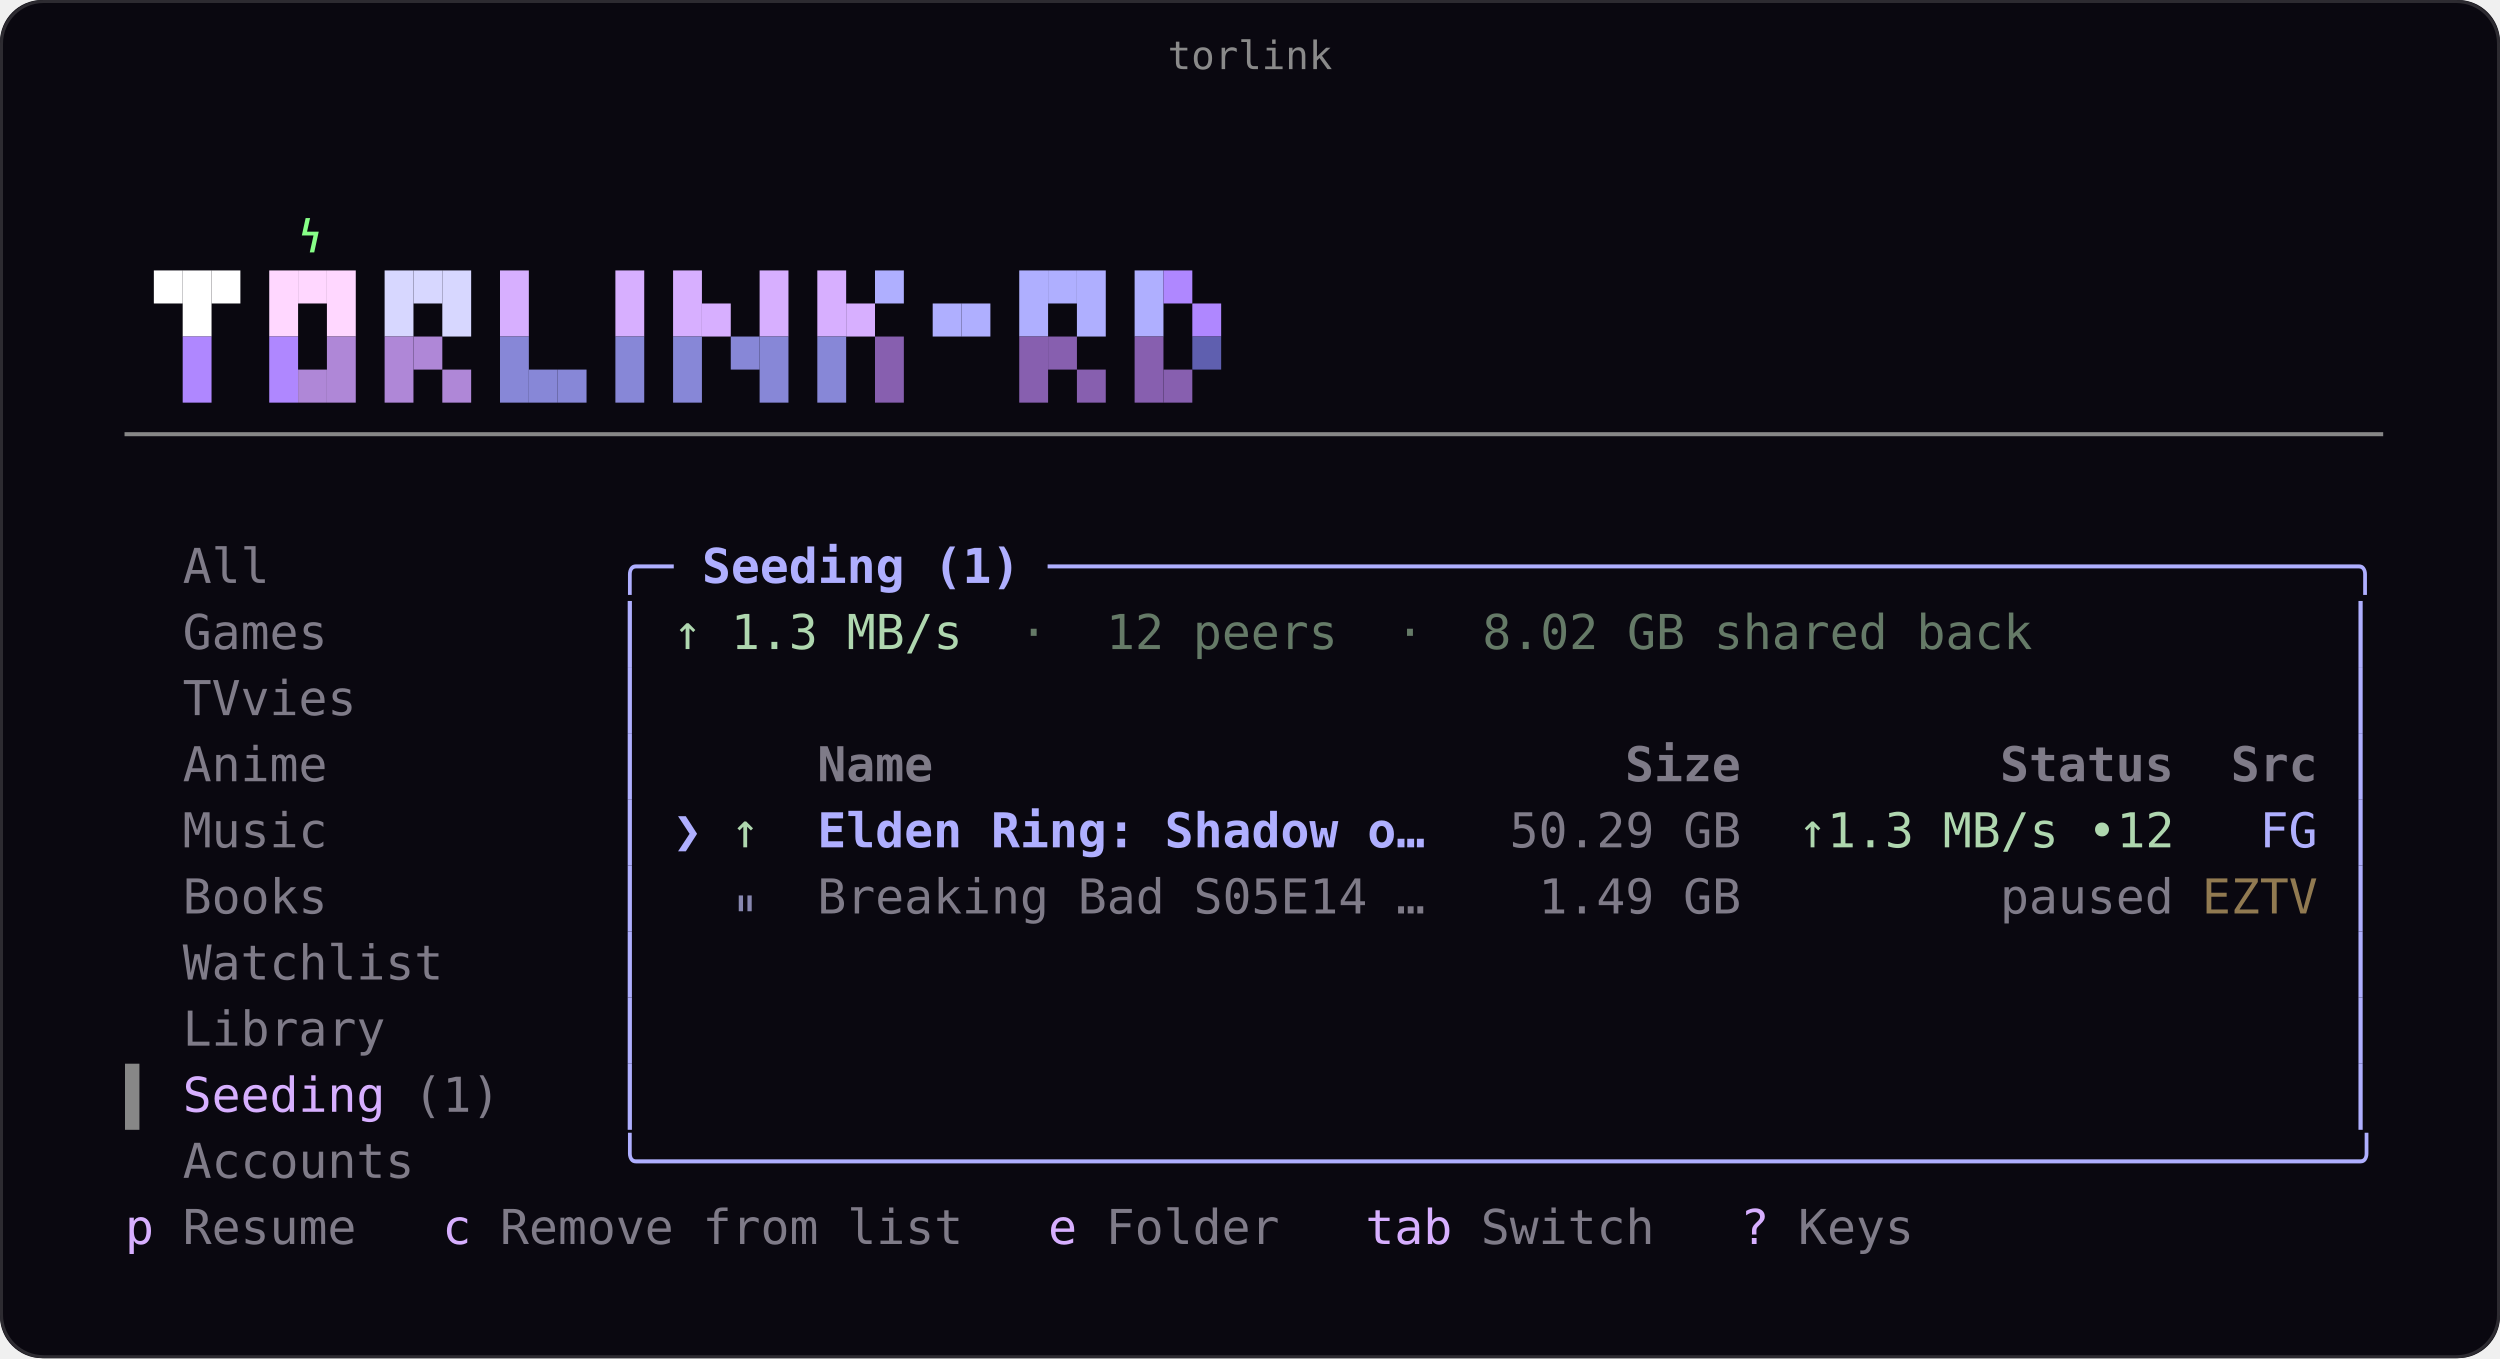
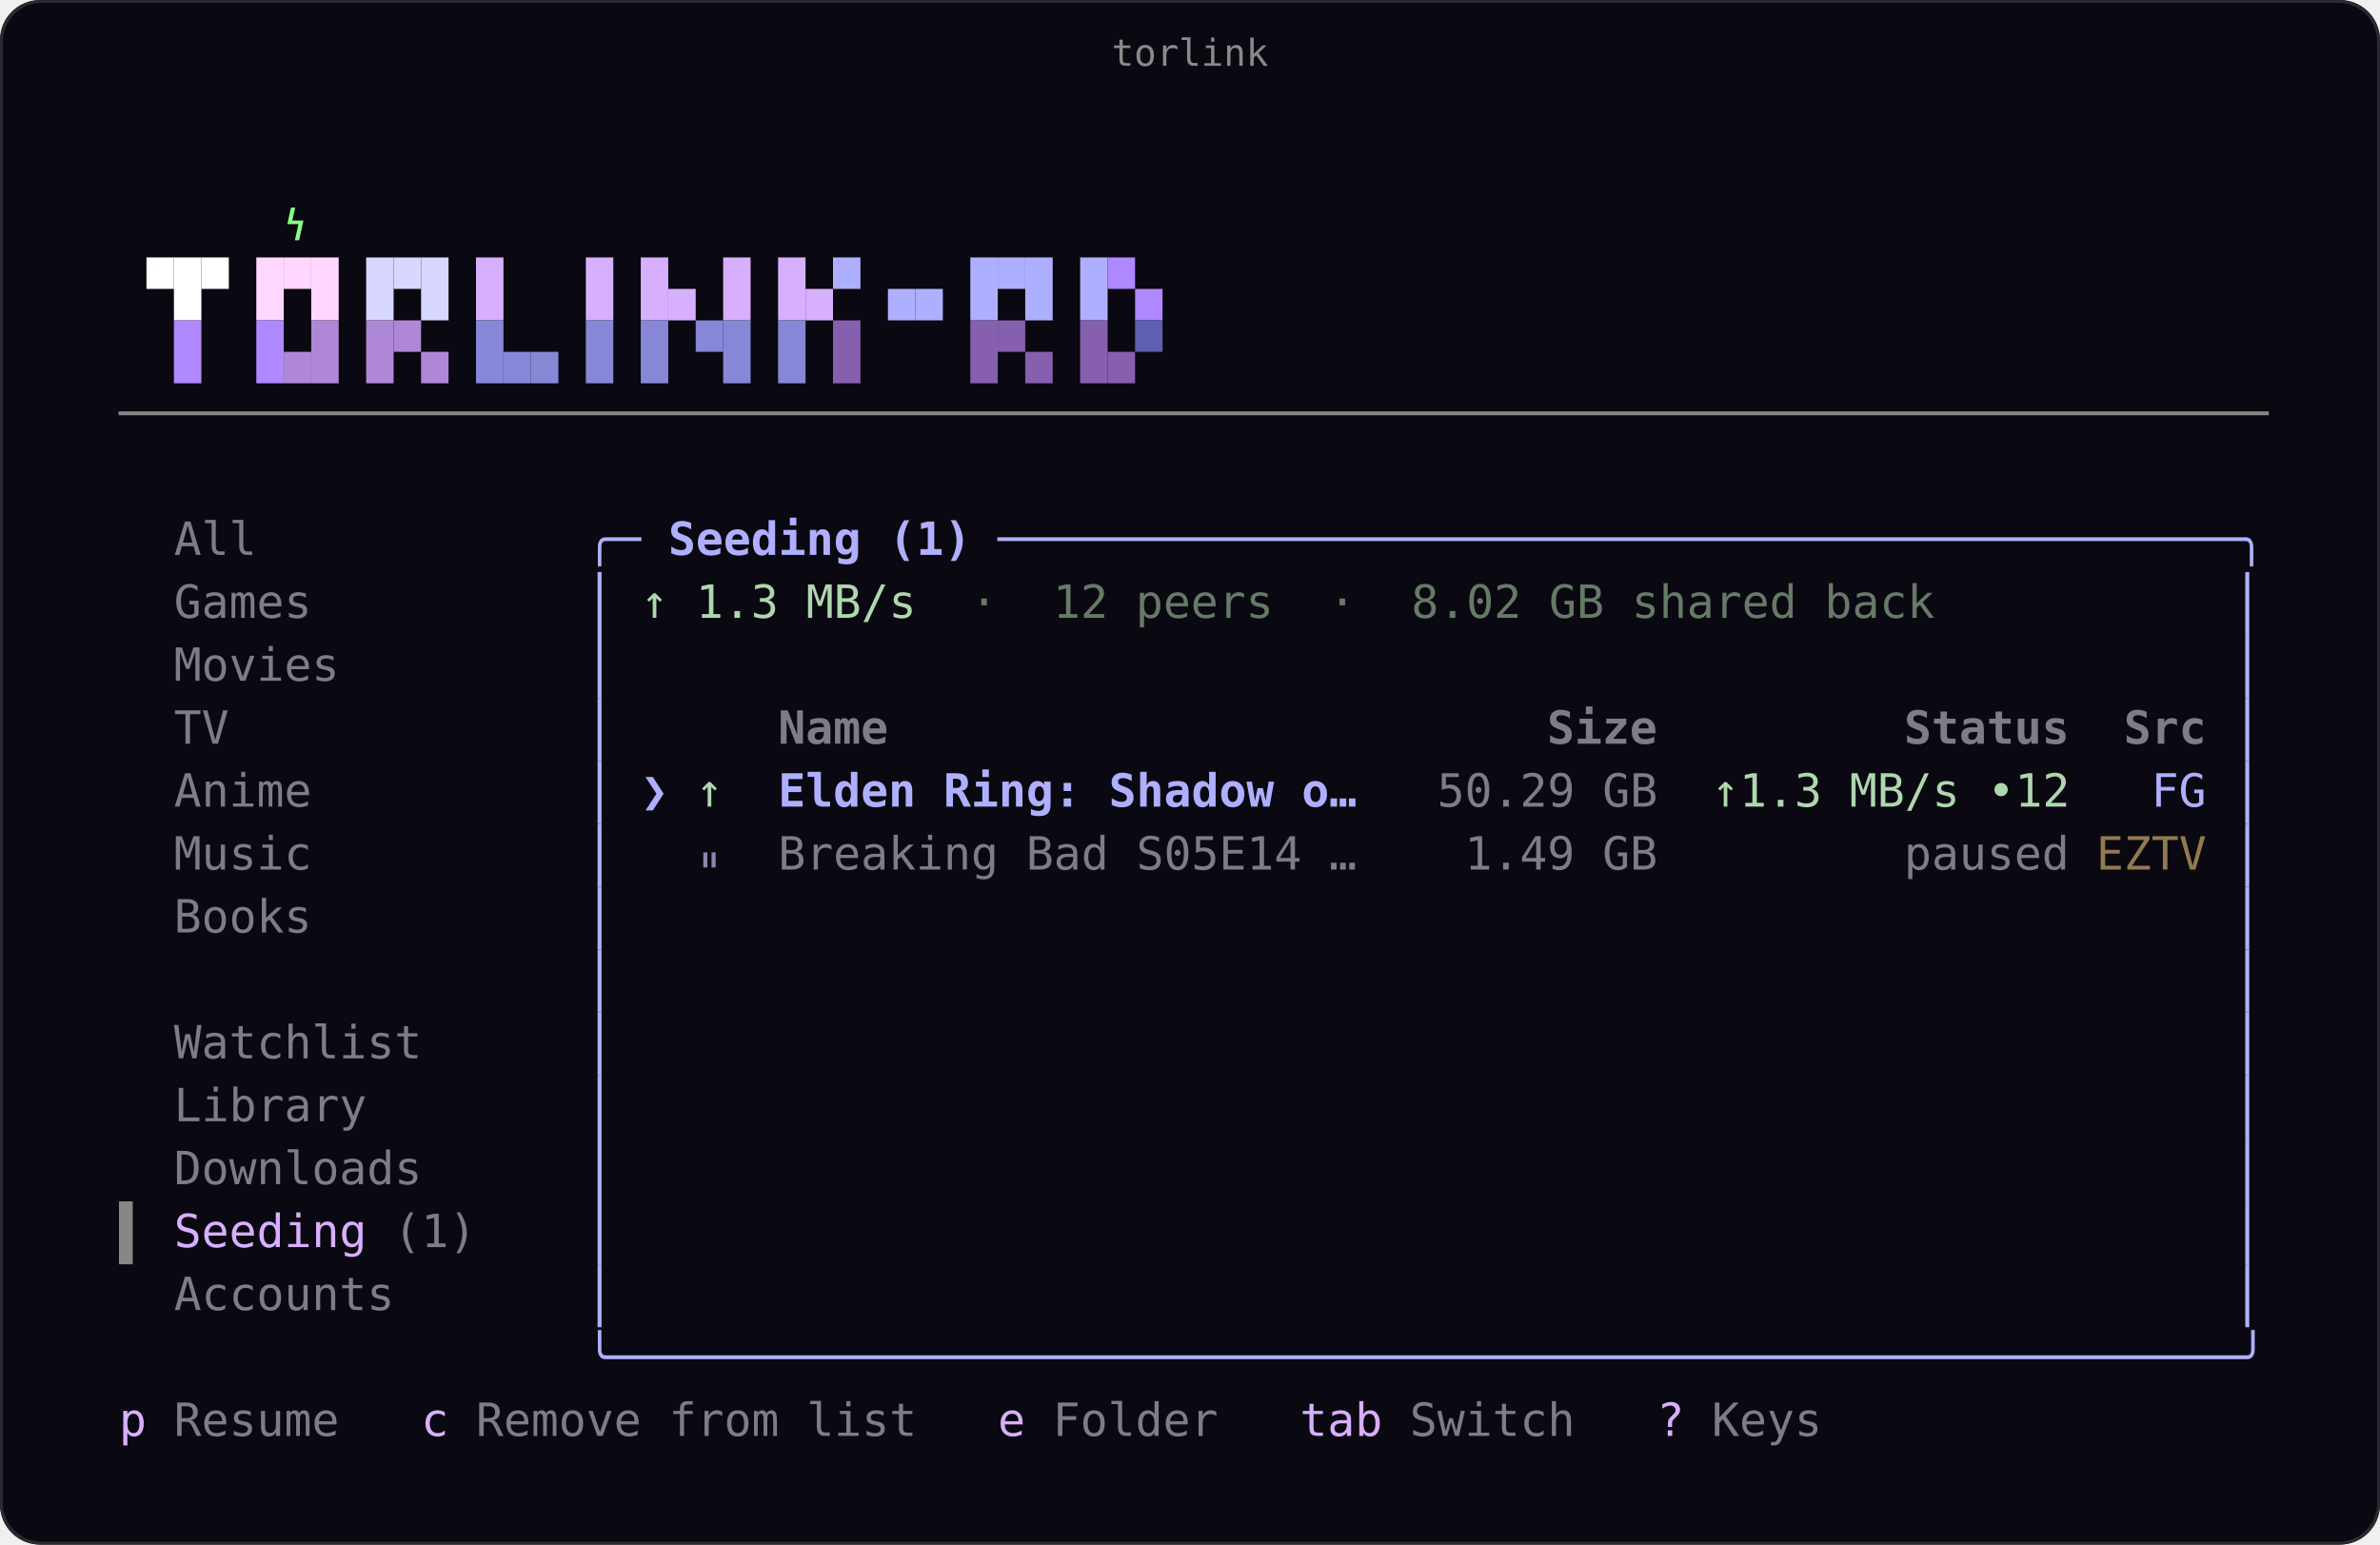
- <svg xmlns="http://www.w3.org/2000/svg" width="832" height="452" viewBox="0 0 832 452" style="max-width: 832px; width: 100%; height: auto;" role="img">
+ <svg xmlns="http://www.w3.org/2000/svg" width="832" height="540" viewBox="0 0 832 540" style="max-width: 832px; width: 100%; height: auto;" role="img">
  <rect width="100%" height="100%" rx="14" fill="#0a0810" />
-   <rect x="0.5" y="0.5" width="831" height="451" rx="14" fill="none" stroke="#2d2b31" stroke-width="1" />
+   <rect x="0.5" y="0.5" width="831" height="539" rx="14" fill="none" stroke="#2d2b31" stroke-width="1" />
  <text x="416" y="23" text-anchor="middle" font-family="ui-monospace, &quot;Cascadia Mono&quot;, &quot;SF Mono&quot;, Menlo, Consolas, &quot;DejaVu Sans Mono&quot;, monospace" font-size="13" fill="#8a8a8a">torlink</text>
  <g font-family="ui-monospace, &quot;Cascadia Mono&quot;, &quot;SF Mono&quot;, Menlo, Consolas, &quot;DejaVu Sans Mono&quot;, monospace" font-size="16" fill="#ddd8ea">
    <text x="99.2" y="84" textLength="9.6" lengthAdjust="spacingAndGlyphs" xml:space="preserve" fill="#87ff87" font-weight="600">𐓏</text>
    <rect x="51.2" y="90" width="9.6" height="11" fill="#ffffff" />
    <rect x="60.8" y="90" width="9.6" height="22" fill="#ffffff" />
    <rect x="70.4" y="90" width="9.6" height="11" fill="#ffffff" />
    <rect x="89.6" y="90" width="9.6" height="22" fill="#ffd7ff" />
    <rect x="99.2" y="90" width="9.6" height="11" fill="#ffd7ff" />
    <rect x="108.8" y="90" width="9.6" height="22" fill="#ffd7ff" />
    <rect x="128" y="90" width="9.6" height="22" fill="#d7d7ff" />
    <rect x="137.6" y="90" width="9.6" height="11" fill="#d7d7ff" />
    <rect x="147.2" y="90" width="9.6" height="22" fill="#d7d7ff" />
    <rect x="166.4" y="90" width="9.6" height="22" fill="#d7afff" />
    <rect x="204.8" y="90" width="9.6" height="22" fill="#d7afff" />
    <rect x="224" y="90" width="9.6" height="22" fill="#d7afff" />
    <rect x="233.6" y="101" width="9.6" height="11" fill="#d7afff" />
    <rect x="252.8" y="90" width="9.6" height="22" fill="#d7afff" />
    <rect x="272" y="90" width="9.6" height="22" fill="#d7afff" />
    <rect x="281.6" y="101" width="9.6" height="11" fill="#d7afff" />
    <rect x="291.2" y="90" width="9.6" height="11" fill="#afafff" />
    <rect x="310.4" y="101" width="9.6" height="11" fill="#afafff" />
    <rect x="320" y="101" width="9.6" height="11" fill="#afafff" />
    <rect x="339.2" y="90" width="9.6" height="22" fill="#afafff" />
    <rect x="348.8" y="90" width="9.6" height="11" fill="#afafff" />
    <rect x="358.4" y="90" width="9.6" height="22" fill="#afafff" />
    <rect x="377.6" y="90" width="9.6" height="22" fill="#afafff" />
    <rect x="387.2" y="90" width="9.6" height="11" fill="#af87ff" />
    <rect x="396.8" y="101" width="9.6" height="11" fill="#af87ff" />
    <rect x="60.8" y="112" width="9.6" height="22" fill="#af87ff" />
    <rect x="89.6" y="112" width="9.6" height="22" fill="#af87ff" />
    <rect x="99.2" y="123" width="9.6" height="11" fill="#af87d7" />
    <rect x="108.8" y="112" width="9.6" height="22" fill="#af87d7" />
    <rect x="128" y="112" width="9.6" height="22" fill="#af87d7" />
    <rect x="137.6" y="112" width="9.6" height="11" fill="#af87d7" />
    <rect x="147.2" y="123" width="9.6" height="11" fill="#af87d7" />
    <rect x="166.4" y="112" width="9.6" height="22" fill="#8787d7" />
    <rect x="176" y="123" width="9.6" height="11" fill="#8787d7" />
    <rect x="185.6" y="123" width="9.6" height="11" fill="#8787d7" />
    <rect x="204.8" y="112" width="9.6" height="22" fill="#8787d7" />
    <rect x="224" y="112" width="9.6" height="22" fill="#8787d7" />
    <rect x="243.2" y="112" width="9.6" height="11" fill="#8787d7" />
    <rect x="252.8" y="112" width="9.6" height="22" fill="#8787d7" />
    <rect x="272" y="112" width="9.6" height="22" fill="#8787d7" />
    <rect x="291.2" y="112" width="9.6" height="22" fill="#875faf" />
    <rect x="339.2" y="112" width="9.6" height="22" fill="#875faf" />
    <rect x="348.8" y="112" width="9.6" height="11" fill="#875faf" />
    <rect x="358.4" y="123" width="9.6" height="11" fill="#875faf" />
    <rect x="377.6" y="112" width="9.6" height="22" fill="#875faf" />
    <rect x="387.2" y="123" width="9.6" height="11" fill="#875faf" />
    <rect x="396.8" y="112" width="9.6" height="11" fill="#5f5faf" />
    <text x="41.6" y="150" textLength="748.8" lengthAdjust="spacingAndGlyphs" xml:space="preserve" fill="#878787">──────────────────────────────────────────────────────────────────────────────</text>
    <text x="60.8" y="194" textLength="28.8" lengthAdjust="spacingAndGlyphs" xml:space="preserve" fill-opacity="0.55">All</text>
    <text x="204.8" y="194" textLength="19.2" lengthAdjust="spacingAndGlyphs" xml:space="preserve" fill="#afafff">╭─</text>
    <text x="233.6" y="194" textLength="105.6" lengthAdjust="spacingAndGlyphs" xml:space="preserve" fill="#afafff" font-weight="600">Seeding (1)</text>
    <text x="348.8" y="194" textLength="441.6" lengthAdjust="spacingAndGlyphs" xml:space="preserve" fill="#afafff">─────────────────────────────────────────────╮</text>
    <text x="60.8" y="216" textLength="48" lengthAdjust="spacingAndGlyphs" xml:space="preserve" fill-opacity="0.55">Games</text>
    <rect x="208.9" y="200" width="1.4" height="22" fill="#afafff" />
    <text x="224" y="216" textLength="96" lengthAdjust="spacingAndGlyphs" xml:space="preserve" fill="#afd7af">↑ 1.3 MB/s</text>
    <text x="339.2" y="216" textLength="336" lengthAdjust="spacingAndGlyphs" xml:space="preserve" fill="#afd7af" fill-opacity="0.55">·  12 peers  ·  8.02 GB shared back</text>
    <rect x="784.9" y="200" width="1.4" height="22" fill="#afafff" />
-     <text x="60.8" y="238" textLength="57.6" lengthAdjust="spacingAndGlyphs" xml:space="preserve" fill-opacity="0.55">TVvies</text>
+     <text x="60.8" y="238" textLength="57.6" lengthAdjust="spacingAndGlyphs" xml:space="preserve" fill-opacity="0.55">Movies</text>
    <rect x="208.9" y="222" width="1.4" height="22" fill="#afafff" />
    <rect x="784.9" y="222" width="1.4" height="22" fill="#afafff" />
-     <text x="60.8" y="260" textLength="48" lengthAdjust="spacingAndGlyphs" xml:space="preserve" fill-opacity="0.55">Anime</text>
+     <text x="60.8" y="260" textLength="19.2" lengthAdjust="spacingAndGlyphs" xml:space="preserve" fill-opacity="0.55">TV</text>
    <rect x="208.9" y="244" width="1.4" height="22" fill="#afafff" />
    <text x="272" y="260" textLength="38.4" lengthAdjust="spacingAndGlyphs" xml:space="preserve" fill-opacity="0.55" font-weight="600">Name</text>
    <text x="540.8" y="260" textLength="38.4" lengthAdjust="spacingAndGlyphs" xml:space="preserve" fill-opacity="0.55" font-weight="600">Size</text>
    <text x="665.6" y="260" textLength="57.6" lengthAdjust="spacingAndGlyphs" xml:space="preserve" fill-opacity="0.55" font-weight="600">Status</text>
    <text x="742.4" y="260" textLength="28.8" lengthAdjust="spacingAndGlyphs" xml:space="preserve" fill-opacity="0.55" font-weight="600">Src</text>
    <rect x="784.9" y="244" width="1.4" height="22" fill="#afafff" />
-     <text x="60.8" y="282" textLength="48" lengthAdjust="spacingAndGlyphs" xml:space="preserve" fill-opacity="0.55">Music</text>
+     <text x="60.8" y="282" textLength="48" lengthAdjust="spacingAndGlyphs" xml:space="preserve" fill-opacity="0.55">Anime</text>
    <rect x="208.9" y="266" width="1.4" height="22" fill="#afafff" />
    <text x="224" y="282" textLength="9.6" lengthAdjust="spacingAndGlyphs" xml:space="preserve" fill="#afafff" font-weight="600">❯</text>
    <text x="243.2" y="282" textLength="9.6" lengthAdjust="spacingAndGlyphs" xml:space="preserve" fill="#afd7af">↑</text>
    <text x="272" y="282" textLength="201.6" lengthAdjust="spacingAndGlyphs" xml:space="preserve" fill="#afafff" font-weight="600">Elden Ring: Shadow o…</text>
    <text x="502.4" y="282" textLength="76.8" lengthAdjust="spacingAndGlyphs" xml:space="preserve" fill-opacity="0.55">50.29 GB</text>
    <text x="598.4" y="282" textLength="124.8" lengthAdjust="spacingAndGlyphs" xml:space="preserve" fill="#afd7af">↑1.3 MB/s •12</text>
    <text x="752" y="282" textLength="19.2" lengthAdjust="spacingAndGlyphs" xml:space="preserve" fill="#afafff">FG</text>
    <rect x="784.9" y="266" width="1.4" height="22" fill="#afafff" />
-     <text x="60.8" y="304" textLength="48" lengthAdjust="spacingAndGlyphs" xml:space="preserve" fill-opacity="0.55">Books</text>
+     <text x="60.8" y="304" textLength="48" lengthAdjust="spacingAndGlyphs" xml:space="preserve" fill-opacity="0.55">Music</text>
    <rect x="208.9" y="288" width="1.4" height="22" fill="#afafff" />
    <text x="243.2" y="304" textLength="9.6" lengthAdjust="spacingAndGlyphs" xml:space="preserve" fill="#8787af">⏸</text>
    <text x="272" y="304" textLength="201.6" lengthAdjust="spacingAndGlyphs" xml:space="preserve" fill-opacity="0.55">Breaking Bad S05E14 …</text>
    <text x="512" y="304" textLength="67.2" lengthAdjust="spacingAndGlyphs" xml:space="preserve" fill-opacity="0.55">1.49 GB</text>
    <text x="665.6" y="304" textLength="57.6" lengthAdjust="spacingAndGlyphs" xml:space="preserve" fill-opacity="0.55">paused</text>
    <text x="732.8" y="304" textLength="38.4" lengthAdjust="spacingAndGlyphs" xml:space="preserve" fill="#ffd787" fill-opacity="0.55">EZTV</text>
    <rect x="784.9" y="288" width="1.4" height="22" fill="#afafff" />
-     <text x="60.8" y="326" textLength="86.4" lengthAdjust="spacingAndGlyphs" xml:space="preserve" fill-opacity="0.55">Watchlist</text>
+     <text x="60.8" y="326" textLength="48" lengthAdjust="spacingAndGlyphs" xml:space="preserve" fill-opacity="0.55">Books</text>
    <rect x="208.9" y="310" width="1.4" height="22" fill="#afafff" />
    <rect x="784.9" y="310" width="1.4" height="22" fill="#afafff" />
-     <text x="60.8" y="348" textLength="67.2" lengthAdjust="spacingAndGlyphs" xml:space="preserve" fill-opacity="0.55">Library</text>
    <rect x="208.9" y="332" width="1.4" height="22" fill="#afafff" />
    <rect x="784.9" y="332" width="1.4" height="22" fill="#afafff" />
-     <rect x="41.6" y="354" width="4.8" height="22" fill="#878787" />
-     <text x="60.8" y="370" textLength="67.2" lengthAdjust="spacingAndGlyphs" xml:space="preserve" fill="#d7afff">Seeding</text>
-     <text x="137.6" y="370" textLength="28.8" lengthAdjust="spacingAndGlyphs" xml:space="preserve" fill-opacity="0.55">(1)</text>
+     <text x="60.8" y="370" textLength="86.4" lengthAdjust="spacingAndGlyphs" xml:space="preserve" fill-opacity="0.55">Watchlist</text>
    <rect x="208.9" y="354" width="1.4" height="22" fill="#afafff" />
    <rect x="784.9" y="354" width="1.4" height="22" fill="#afafff" />
-     <text x="60.8" y="392" textLength="76.8" lengthAdjust="spacingAndGlyphs" xml:space="preserve" fill-opacity="0.55">Accounts</text>
-     <text x="204.8" y="392" textLength="585.6" lengthAdjust="spacingAndGlyphs" xml:space="preserve" fill="#afafff">╰───────────────────────────────────────────────────────────╯</text>
-     <text x="41.6" y="414" textLength="9.6" lengthAdjust="spacingAndGlyphs" xml:space="preserve" fill="#d7afff">p</text>
-     <text x="60.8" y="414" textLength="57.6" lengthAdjust="spacingAndGlyphs" xml:space="preserve" fill-opacity="0.55">Resume</text>
-     <text x="147.2" y="414" textLength="9.6" lengthAdjust="spacingAndGlyphs" xml:space="preserve" fill="#d7afff">c</text>
-     <text x="166.4" y="414" textLength="153.6" lengthAdjust="spacingAndGlyphs" xml:space="preserve" fill-opacity="0.55">Remove from list</text>
-     <text x="348.8" y="414" textLength="9.6" lengthAdjust="spacingAndGlyphs" xml:space="preserve" fill="#d7afff">e</text>
-     <text x="368" y="414" textLength="57.6" lengthAdjust="spacingAndGlyphs" xml:space="preserve" fill-opacity="0.55">Folder</text>
-     <text x="454.4" y="414" textLength="28.8" lengthAdjust="spacingAndGlyphs" xml:space="preserve" fill="#d7afff">tab</text>
-     <text x="492.8" y="414" textLength="57.6" lengthAdjust="spacingAndGlyphs" xml:space="preserve" fill-opacity="0.55">Switch</text>
-     <text x="579.2" y="414" textLength="9.6" lengthAdjust="spacingAndGlyphs" xml:space="preserve" fill="#d7afff">?</text>
-     <text x="598.4" y="414" textLength="38.4" lengthAdjust="spacingAndGlyphs" xml:space="preserve" fill-opacity="0.55">Keys</text>
+     <text x="60.8" y="392" textLength="67.2" lengthAdjust="spacingAndGlyphs" xml:space="preserve" fill-opacity="0.55">Library</text>
+     <rect x="208.9" y="376" width="1.4" height="22" fill="#afafff" />
+     <rect x="784.9" y="376" width="1.4" height="22" fill="#afafff" />
+     <text x="60.8" y="414" textLength="86.4" lengthAdjust="spacingAndGlyphs" xml:space="preserve" fill-opacity="0.55">Downloads</text>
+     <rect x="208.9" y="398" width="1.4" height="22" fill="#afafff" />
+     <rect x="784.9" y="398" width="1.4" height="22" fill="#afafff" />
+     <rect x="41.6" y="420" width="4.8" height="22" fill="#878787" />
+     <text x="60.8" y="436" textLength="67.2" lengthAdjust="spacingAndGlyphs" xml:space="preserve" fill="#d7afff">Seeding</text>
+     <text x="137.6" y="436" textLength="28.8" lengthAdjust="spacingAndGlyphs" xml:space="preserve" fill-opacity="0.55">(1)</text>
+     <rect x="208.9" y="420" width="1.4" height="22" fill="#afafff" />
+     <rect x="784.9" y="420" width="1.4" height="22" fill="#afafff" />
+     <text x="60.8" y="458" textLength="76.8" lengthAdjust="spacingAndGlyphs" xml:space="preserve" fill-opacity="0.55">Accounts</text>
+     <rect x="208.9" y="442" width="1.4" height="22" fill="#afafff" />
+     <rect x="784.9" y="442" width="1.4" height="22" fill="#afafff" />
+     <text x="204.8" y="480" textLength="585.6" lengthAdjust="spacingAndGlyphs" xml:space="preserve" fill="#afafff">╰───────────────────────────────────────────────────────────╯</text>
+     <text x="41.6" y="502" textLength="9.6" lengthAdjust="spacingAndGlyphs" xml:space="preserve" fill="#d7afff">p</text>
+     <text x="60.8" y="502" textLength="57.6" lengthAdjust="spacingAndGlyphs" xml:space="preserve" fill-opacity="0.55">Resume</text>
+     <text x="147.2" y="502" textLength="9.6" lengthAdjust="spacingAndGlyphs" xml:space="preserve" fill="#d7afff">c</text>
+     <text x="166.4" y="502" textLength="153.6" lengthAdjust="spacingAndGlyphs" xml:space="preserve" fill-opacity="0.55">Remove from list</text>
+     <text x="348.8" y="502" textLength="9.6" lengthAdjust="spacingAndGlyphs" xml:space="preserve" fill="#d7afff">e</text>
+     <text x="368" y="502" textLength="57.6" lengthAdjust="spacingAndGlyphs" xml:space="preserve" fill-opacity="0.55">Folder</text>
+     <text x="454.4" y="502" textLength="28.8" lengthAdjust="spacingAndGlyphs" xml:space="preserve" fill="#d7afff">tab</text>
+     <text x="492.8" y="502" textLength="57.6" lengthAdjust="spacingAndGlyphs" xml:space="preserve" fill-opacity="0.55">Switch</text>
+     <text x="579.2" y="502" textLength="9.6" lengthAdjust="spacingAndGlyphs" xml:space="preserve" fill="#d7afff">?</text>
+     <text x="598.4" y="502" textLength="38.4" lengthAdjust="spacingAndGlyphs" xml:space="preserve" fill-opacity="0.55">Keys</text>
  </g>
</svg>
